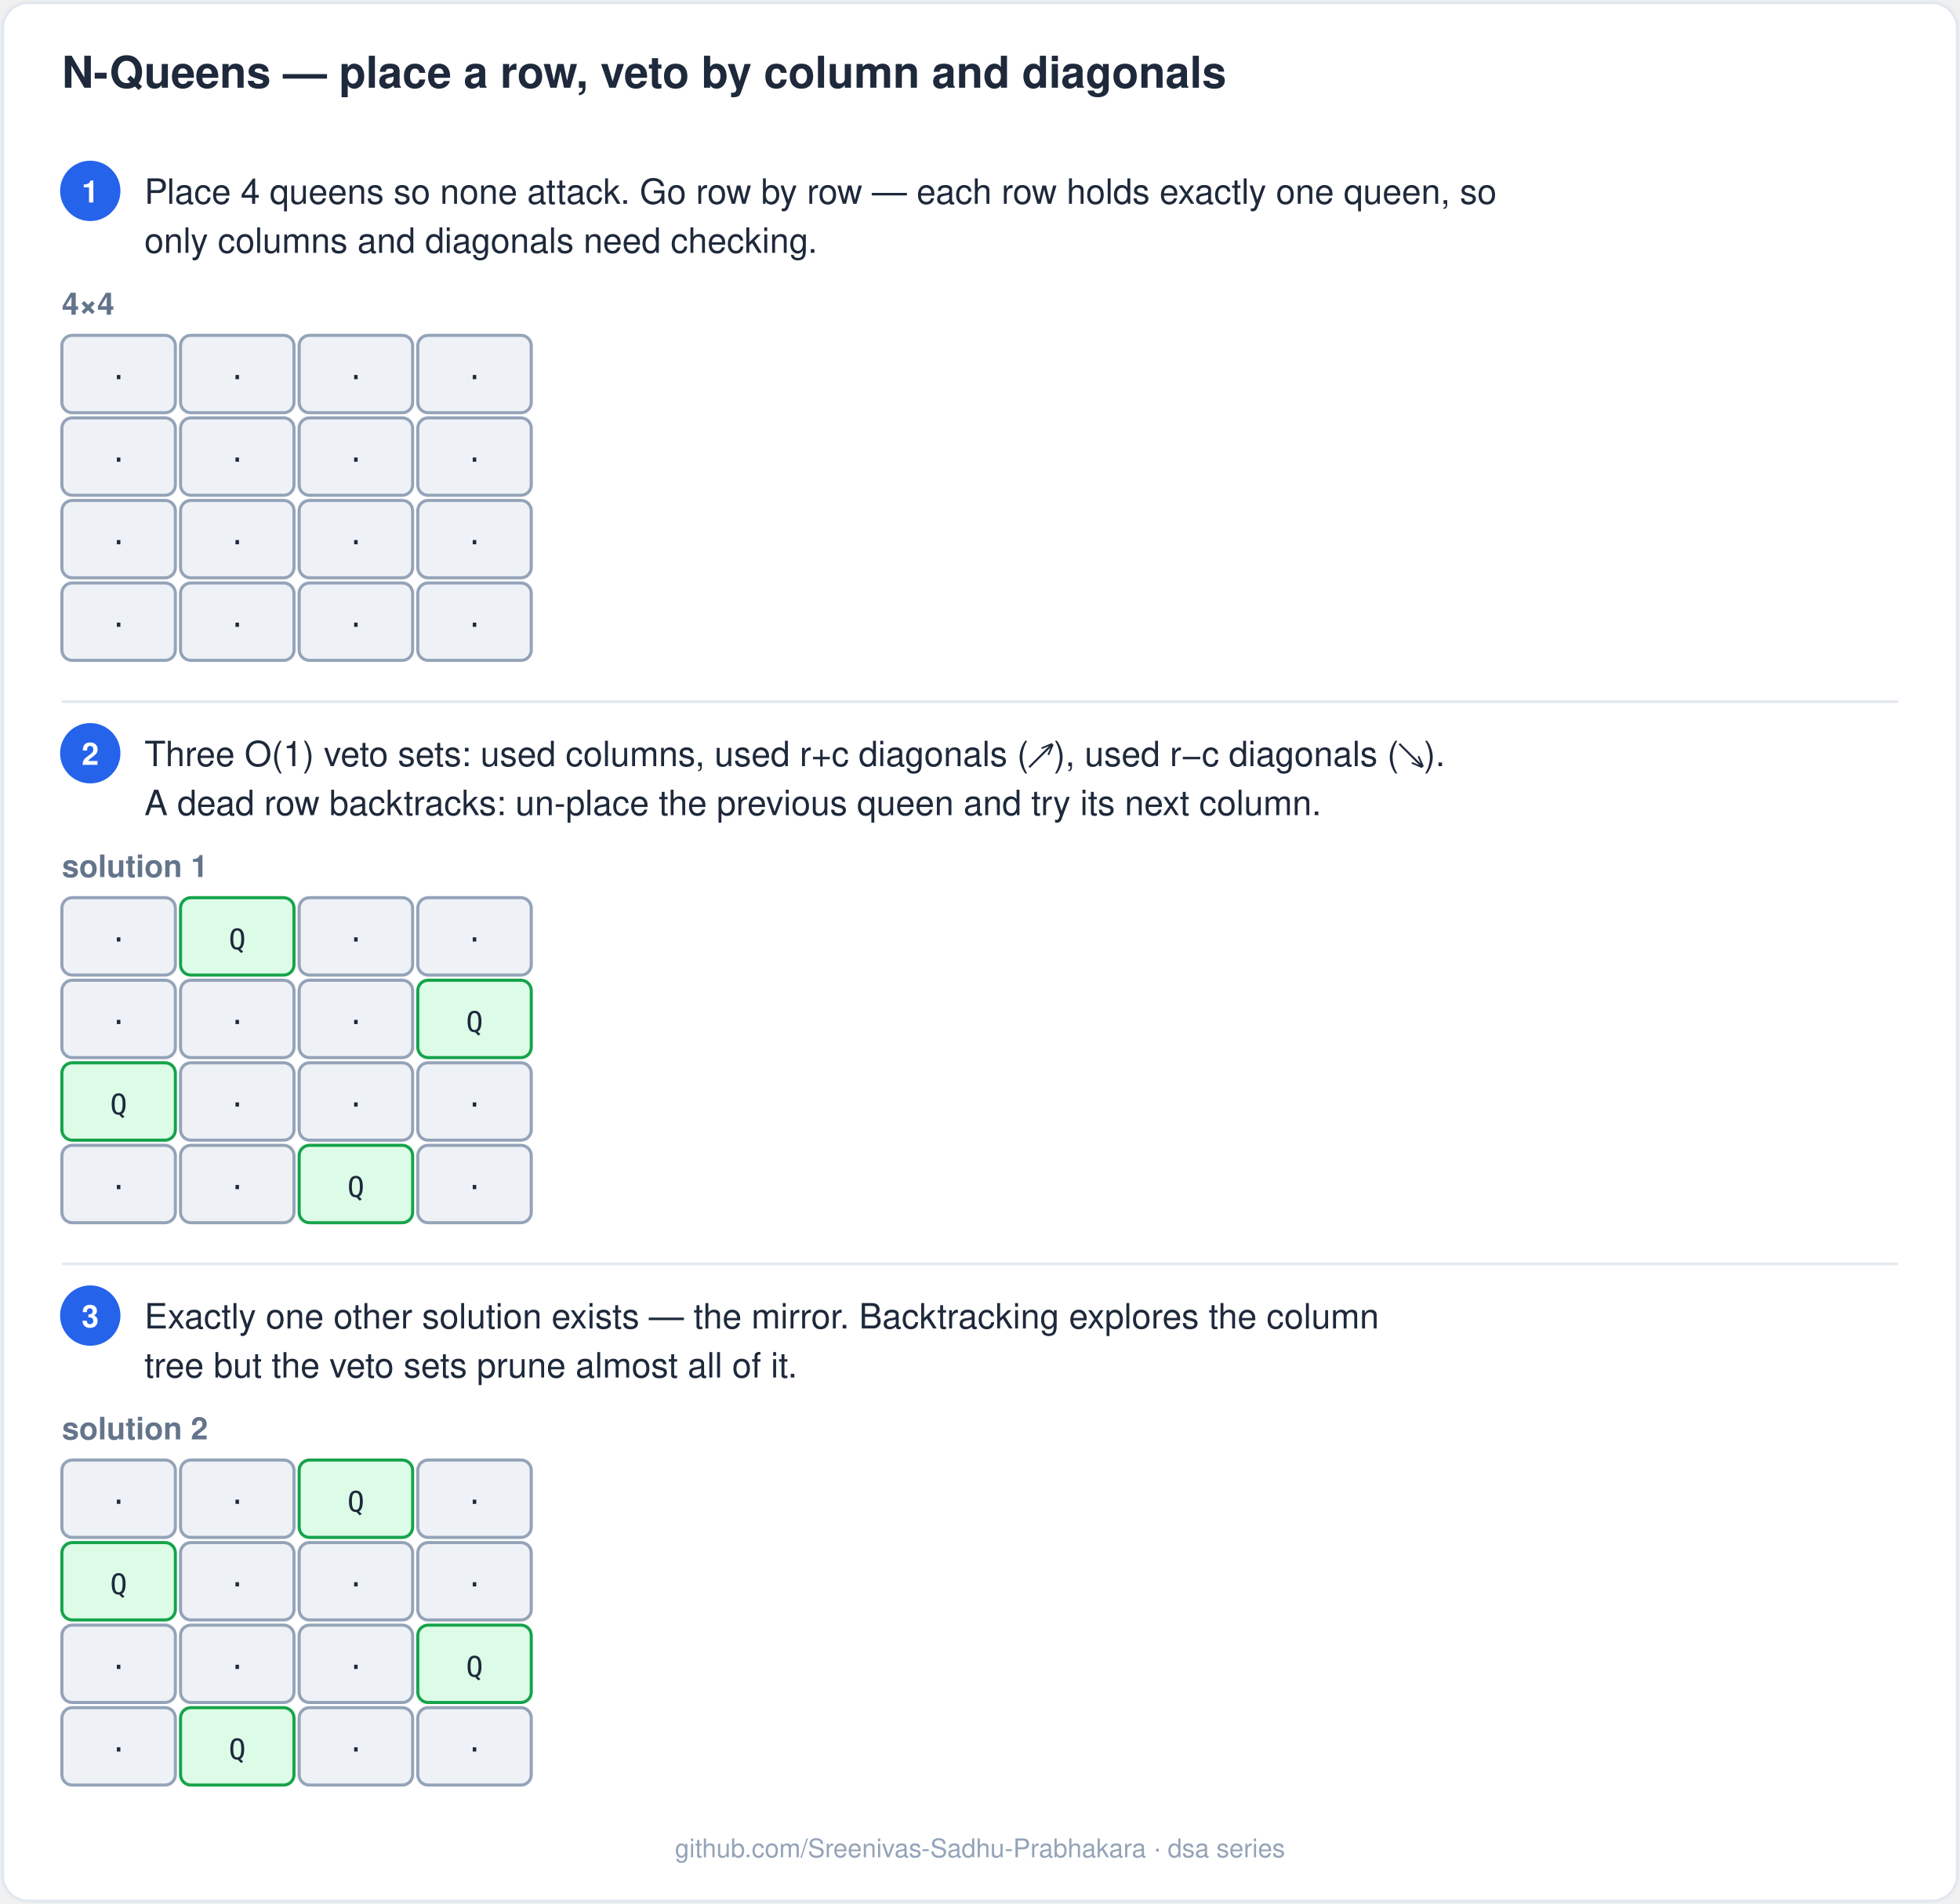
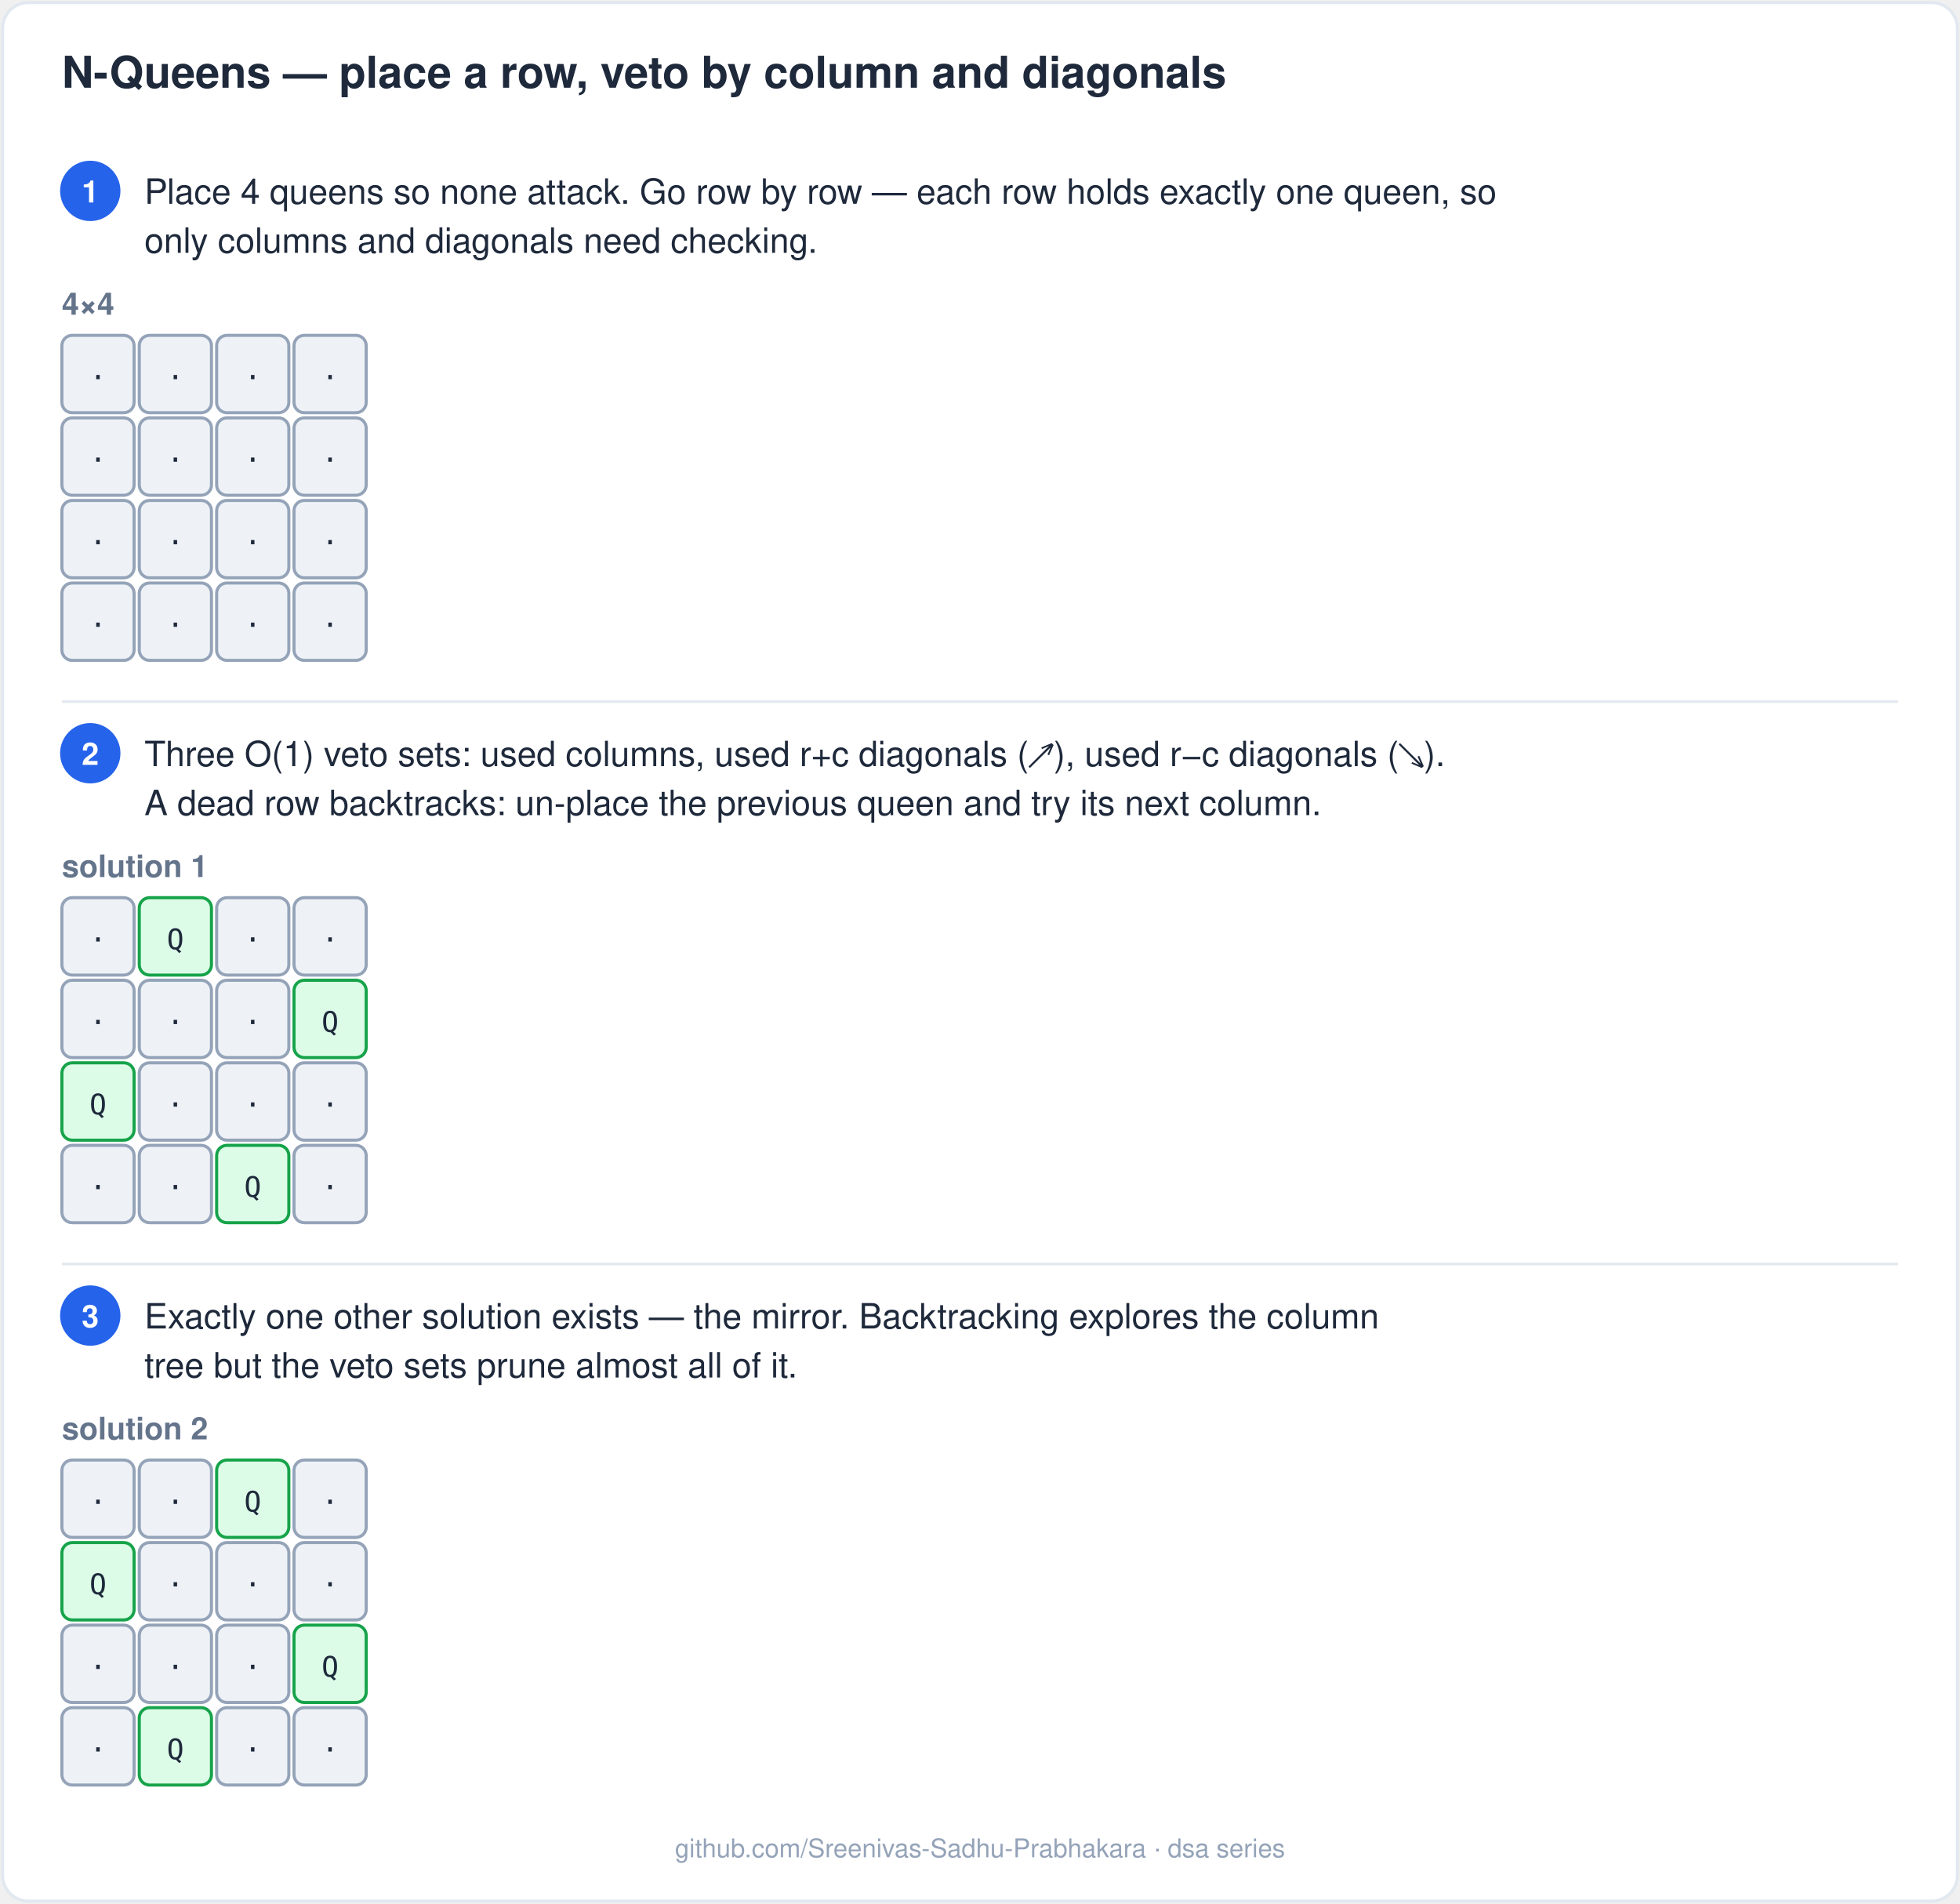
<svg xmlns="http://www.w3.org/2000/svg" width="760" height="738" viewBox="0 0 760 738" role="img" aria-label="Step-by-step visual walkthrough">
  <defs>
    <marker id="arr" markerWidth="8" markerHeight="8" refX="6" refY="3" orient="auto">
      <path d="M0,0 L7,3 L0,6 z" fill="context-stroke" />
    </marker>
  </defs>
  <rect x="1.0" y="1.0" width="758.0" height="736.0" rx="10" fill="#ffffff" stroke="#e2e8f0" stroke-width="1.2" />
  <text x="24.0" y="34.0" font-family="-apple-system,Segoe UI,Helvetica,Arial,sans-serif" font-size="17" fill="#1e293b" text-anchor="start" font-weight="600">N-Queens — place a row, veto by column and diagonals</text>
  <circle cx="35.0" cy="74.0" r="11" fill="#2563eb" stroke="#2563eb" stroke-width="1.4" />
  <text x="35.0" y="78.5" font-family="-apple-system,Segoe UI,Helvetica,Arial,sans-serif" font-size="12" fill="#ffffff" text-anchor="middle" font-weight="600">1</text>
  <text x="56.0" y="79.0" font-family="-apple-system,Segoe UI,Helvetica,Arial,sans-serif" font-size="13.5" fill="#1e293b" text-anchor="start">Place 4 queens so none attack. Go row by row — each row holds exactly one queen, so</text>
  <text x="56.0" y="98.0" font-family="-apple-system,Segoe UI,Helvetica,Arial,sans-serif" font-size="13.5" fill="#1e293b" text-anchor="start">only columns and diagonals need checking.</text>
  <text x="24.0" y="122.0" font-family="-apple-system,Segoe UI,Helvetica,Arial,sans-serif" font-size="12" fill="#64748b" text-anchor="start" font-weight="600">4×4</text>
-   <rect x="24.0" y="130.0" width="44.0" height="30.0" rx="4" fill="#eef2f7" stroke="#94a3b8" stroke-width="1.2" />
-   <text x="46.0" y="150.0" font-family="ui-monospace,Menlo,monospace" font-size="11" fill="#1e293b" text-anchor="middle">·</text>
-   <rect x="70.0" y="130.0" width="44.0" height="30.0" rx="4" fill="#eef2f7" stroke="#94a3b8" stroke-width="1.2" />
-   <text x="92.0" y="150.0" font-family="ui-monospace,Menlo,monospace" font-size="11" fill="#1e293b" text-anchor="middle">·</text>
-   <rect x="116.0" y="130.0" width="44.0" height="30.0" rx="4" fill="#eef2f7" stroke="#94a3b8" stroke-width="1.2" />
-   <text x="138.0" y="150.0" font-family="ui-monospace,Menlo,monospace" font-size="11" fill="#1e293b" text-anchor="middle">·</text>
-   <rect x="162.0" y="130.0" width="44.0" height="30.0" rx="4" fill="#eef2f7" stroke="#94a3b8" stroke-width="1.2" />
-   <text x="184.0" y="150.0" font-family="ui-monospace,Menlo,monospace" font-size="11" fill="#1e293b" text-anchor="middle">·</text>
-   <rect x="24.0" y="162.0" width="44.0" height="30.0" rx="4" fill="#eef2f7" stroke="#94a3b8" stroke-width="1.2" />
-   <text x="46.0" y="182.0" font-family="ui-monospace,Menlo,monospace" font-size="11" fill="#1e293b" text-anchor="middle">·</text>
-   <rect x="70.0" y="162.0" width="44.0" height="30.0" rx="4" fill="#eef2f7" stroke="#94a3b8" stroke-width="1.2" />
-   <text x="92.0" y="182.0" font-family="ui-monospace,Menlo,monospace" font-size="11" fill="#1e293b" text-anchor="middle">·</text>
-   <rect x="116.0" y="162.0" width="44.0" height="30.0" rx="4" fill="#eef2f7" stroke="#94a3b8" stroke-width="1.2" />
-   <text x="138.0" y="182.0" font-family="ui-monospace,Menlo,monospace" font-size="11" fill="#1e293b" text-anchor="middle">·</text>
-   <rect x="162.0" y="162.0" width="44.0" height="30.0" rx="4" fill="#eef2f7" stroke="#94a3b8" stroke-width="1.2" />
-   <text x="184.0" y="182.0" font-family="ui-monospace,Menlo,monospace" font-size="11" fill="#1e293b" text-anchor="middle">·</text>
-   <rect x="24.0" y="194.0" width="44.0" height="30.0" rx="4" fill="#eef2f7" stroke="#94a3b8" stroke-width="1.2" />
-   <text x="46.0" y="214.0" font-family="ui-monospace,Menlo,monospace" font-size="11" fill="#1e293b" text-anchor="middle">·</text>
-   <rect x="70.0" y="194.0" width="44.0" height="30.0" rx="4" fill="#eef2f7" stroke="#94a3b8" stroke-width="1.2" />
-   <text x="92.0" y="214.0" font-family="ui-monospace,Menlo,monospace" font-size="11" fill="#1e293b" text-anchor="middle">·</text>
-   <rect x="116.0" y="194.0" width="44.0" height="30.0" rx="4" fill="#eef2f7" stroke="#94a3b8" stroke-width="1.2" />
-   <text x="138.0" y="214.0" font-family="ui-monospace,Menlo,monospace" font-size="11" fill="#1e293b" text-anchor="middle">·</text>
-   <rect x="162.0" y="194.0" width="44.0" height="30.0" rx="4" fill="#eef2f7" stroke="#94a3b8" stroke-width="1.2" />
-   <text x="184.0" y="214.0" font-family="ui-monospace,Menlo,monospace" font-size="11" fill="#1e293b" text-anchor="middle">·</text>
-   <rect x="24.0" y="226.0" width="44.0" height="30.0" rx="4" fill="#eef2f7" stroke="#94a3b8" stroke-width="1.2" />
-   <text x="46.0" y="246.0" font-family="ui-monospace,Menlo,monospace" font-size="11" fill="#1e293b" text-anchor="middle">·</text>
-   <rect x="70.0" y="226.0" width="44.0" height="30.0" rx="4" fill="#eef2f7" stroke="#94a3b8" stroke-width="1.2" />
-   <text x="92.0" y="246.0" font-family="ui-monospace,Menlo,monospace" font-size="11" fill="#1e293b" text-anchor="middle">·</text>
-   <rect x="116.0" y="226.0" width="44.0" height="30.0" rx="4" fill="#eef2f7" stroke="#94a3b8" stroke-width="1.2" />
-   <text x="138.0" y="246.0" font-family="ui-monospace,Menlo,monospace" font-size="11" fill="#1e293b" text-anchor="middle">·</text>
-   <rect x="162.0" y="226.0" width="44.0" height="30.0" rx="4" fill="#eef2f7" stroke="#94a3b8" stroke-width="1.2" />
-   <text x="184.0" y="246.0" font-family="ui-monospace,Menlo,monospace" font-size="11" fill="#1e293b" text-anchor="middle">·</text>
+   <rect x="24.0" y="130.0" width="28.0" height="30.0" rx="4" fill="#eef2f7" stroke="#94a3b8" stroke-width="1.2" />
+   <text x="38.0" y="150.0" font-family="ui-monospace,Menlo,monospace" font-size="11" fill="#1e293b" text-anchor="middle">·</text>
+   <rect x="54.0" y="130.0" width="28.0" height="30.0" rx="4" fill="#eef2f7" stroke="#94a3b8" stroke-width="1.2" />
+   <text x="68.0" y="150.0" font-family="ui-monospace,Menlo,monospace" font-size="11" fill="#1e293b" text-anchor="middle">·</text>
+   <rect x="84.0" y="130.0" width="28.0" height="30.0" rx="4" fill="#eef2f7" stroke="#94a3b8" stroke-width="1.2" />
+   <text x="98.0" y="150.0" font-family="ui-monospace,Menlo,monospace" font-size="11" fill="#1e293b" text-anchor="middle">·</text>
+   <rect x="114.0" y="130.0" width="28.0" height="30.0" rx="4" fill="#eef2f7" stroke="#94a3b8" stroke-width="1.2" />
+   <text x="128.0" y="150.0" font-family="ui-monospace,Menlo,monospace" font-size="11" fill="#1e293b" text-anchor="middle">·</text>
+   <rect x="24.0" y="162.0" width="28.0" height="30.0" rx="4" fill="#eef2f7" stroke="#94a3b8" stroke-width="1.2" />
+   <text x="38.0" y="182.0" font-family="ui-monospace,Menlo,monospace" font-size="11" fill="#1e293b" text-anchor="middle">·</text>
+   <rect x="54.0" y="162.0" width="28.0" height="30.0" rx="4" fill="#eef2f7" stroke="#94a3b8" stroke-width="1.2" />
+   <text x="68.0" y="182.0" font-family="ui-monospace,Menlo,monospace" font-size="11" fill="#1e293b" text-anchor="middle">·</text>
+   <rect x="84.0" y="162.0" width="28.0" height="30.0" rx="4" fill="#eef2f7" stroke="#94a3b8" stroke-width="1.2" />
+   <text x="98.0" y="182.0" font-family="ui-monospace,Menlo,monospace" font-size="11" fill="#1e293b" text-anchor="middle">·</text>
+   <rect x="114.0" y="162.0" width="28.0" height="30.0" rx="4" fill="#eef2f7" stroke="#94a3b8" stroke-width="1.2" />
+   <text x="128.0" y="182.0" font-family="ui-monospace,Menlo,monospace" font-size="11" fill="#1e293b" text-anchor="middle">·</text>
+   <rect x="24.0" y="194.0" width="28.0" height="30.0" rx="4" fill="#eef2f7" stroke="#94a3b8" stroke-width="1.2" />
+   <text x="38.0" y="214.0" font-family="ui-monospace,Menlo,monospace" font-size="11" fill="#1e293b" text-anchor="middle">·</text>
+   <rect x="54.0" y="194.0" width="28.0" height="30.0" rx="4" fill="#eef2f7" stroke="#94a3b8" stroke-width="1.2" />
+   <text x="68.0" y="214.0" font-family="ui-monospace,Menlo,monospace" font-size="11" fill="#1e293b" text-anchor="middle">·</text>
+   <rect x="84.0" y="194.0" width="28.0" height="30.0" rx="4" fill="#eef2f7" stroke="#94a3b8" stroke-width="1.2" />
+   <text x="98.0" y="214.0" font-family="ui-monospace,Menlo,monospace" font-size="11" fill="#1e293b" text-anchor="middle">·</text>
+   <rect x="114.0" y="194.0" width="28.0" height="30.0" rx="4" fill="#eef2f7" stroke="#94a3b8" stroke-width="1.2" />
+   <text x="128.0" y="214.0" font-family="ui-monospace,Menlo,monospace" font-size="11" fill="#1e293b" text-anchor="middle">·</text>
+   <rect x="24.0" y="226.0" width="28.0" height="30.0" rx="4" fill="#eef2f7" stroke="#94a3b8" stroke-width="1.2" />
+   <text x="38.0" y="246.0" font-family="ui-monospace,Menlo,monospace" font-size="11" fill="#1e293b" text-anchor="middle">·</text>
+   <rect x="54.0" y="226.0" width="28.0" height="30.0" rx="4" fill="#eef2f7" stroke="#94a3b8" stroke-width="1.2" />
+   <text x="68.0" y="246.0" font-family="ui-monospace,Menlo,monospace" font-size="11" fill="#1e293b" text-anchor="middle">·</text>
+   <rect x="84.0" y="226.0" width="28.0" height="30.0" rx="4" fill="#eef2f7" stroke="#94a3b8" stroke-width="1.2" />
+   <text x="98.0" y="246.0" font-family="ui-monospace,Menlo,monospace" font-size="11" fill="#1e293b" text-anchor="middle">·</text>
+   <rect x="114.0" y="226.0" width="28.0" height="30.0" rx="4" fill="#eef2f7" stroke="#94a3b8" stroke-width="1.2" />
+   <text x="128.0" y="246.0" font-family="ui-monospace,Menlo,monospace" font-size="11" fill="#1e293b" text-anchor="middle">·</text>
  <line x1="24.0" y1="272.0" x2="736.0" y2="272.0" stroke="#e2e8f0" stroke-width="1" />
  <circle cx="35.0" cy="292.0" r="11" fill="#2563eb" stroke="#2563eb" stroke-width="1.4" />
  <text x="35.0" y="296.5" font-family="-apple-system,Segoe UI,Helvetica,Arial,sans-serif" font-size="12" fill="#ffffff" text-anchor="middle" font-weight="600">2</text>
  <text x="56.0" y="297.0" font-family="-apple-system,Segoe UI,Helvetica,Arial,sans-serif" font-size="13.5" fill="#1e293b" text-anchor="start">Three O(1) veto sets: used columns, used r+c diagonals (↗), used r−c diagonals (↘).</text>
  <text x="56.0" y="316.0" font-family="-apple-system,Segoe UI,Helvetica,Arial,sans-serif" font-size="13.5" fill="#1e293b" text-anchor="start">A dead row backtracks: un-place the previous queen and try its next column.</text>
  <text x="24.0" y="340.0" font-family="-apple-system,Segoe UI,Helvetica,Arial,sans-serif" font-size="12" fill="#64748b" text-anchor="start" font-weight="600">solution 1</text>
-   <rect x="24.0" y="348.0" width="44.0" height="30.0" rx="4" fill="#eef2f7" stroke="#94a3b8" stroke-width="1.2" />
-   <text x="46.0" y="368.0" font-family="ui-monospace,Menlo,monospace" font-size="11" fill="#1e293b" text-anchor="middle">·</text>
-   <rect x="70.0" y="348.0" width="44.0" height="30.0" rx="4" fill="#dcfce7" stroke="#16a34a" stroke-width="1.2" />
-   <text x="92.0" y="368.0" font-family="ui-monospace,Menlo,monospace" font-size="11" fill="#1e293b" text-anchor="middle">Q</text>
-   <rect x="116.0" y="348.0" width="44.0" height="30.0" rx="4" fill="#eef2f7" stroke="#94a3b8" stroke-width="1.2" />
-   <text x="138.0" y="368.0" font-family="ui-monospace,Menlo,monospace" font-size="11" fill="#1e293b" text-anchor="middle">·</text>
-   <rect x="162.0" y="348.0" width="44.0" height="30.0" rx="4" fill="#eef2f7" stroke="#94a3b8" stroke-width="1.2" />
-   <text x="184.0" y="368.0" font-family="ui-monospace,Menlo,monospace" font-size="11" fill="#1e293b" text-anchor="middle">·</text>
-   <rect x="24.0" y="380.0" width="44.0" height="30.0" rx="4" fill="#eef2f7" stroke="#94a3b8" stroke-width="1.2" />
-   <text x="46.0" y="400.0" font-family="ui-monospace,Menlo,monospace" font-size="11" fill="#1e293b" text-anchor="middle">·</text>
-   <rect x="70.0" y="380.0" width="44.0" height="30.0" rx="4" fill="#eef2f7" stroke="#94a3b8" stroke-width="1.2" />
-   <text x="92.0" y="400.0" font-family="ui-monospace,Menlo,monospace" font-size="11" fill="#1e293b" text-anchor="middle">·</text>
-   <rect x="116.0" y="380.0" width="44.0" height="30.0" rx="4" fill="#eef2f7" stroke="#94a3b8" stroke-width="1.2" />
-   <text x="138.0" y="400.0" font-family="ui-monospace,Menlo,monospace" font-size="11" fill="#1e293b" text-anchor="middle">·</text>
-   <rect x="162.0" y="380.0" width="44.0" height="30.0" rx="4" fill="#dcfce7" stroke="#16a34a" stroke-width="1.2" />
-   <text x="184.0" y="400.0" font-family="ui-monospace,Menlo,monospace" font-size="11" fill="#1e293b" text-anchor="middle">Q</text>
-   <rect x="24.0" y="412.0" width="44.0" height="30.0" rx="4" fill="#dcfce7" stroke="#16a34a" stroke-width="1.2" />
-   <text x="46.0" y="432.0" font-family="ui-monospace,Menlo,monospace" font-size="11" fill="#1e293b" text-anchor="middle">Q</text>
-   <rect x="70.0" y="412.0" width="44.0" height="30.0" rx="4" fill="#eef2f7" stroke="#94a3b8" stroke-width="1.2" />
-   <text x="92.0" y="432.0" font-family="ui-monospace,Menlo,monospace" font-size="11" fill="#1e293b" text-anchor="middle">·</text>
-   <rect x="116.0" y="412.0" width="44.0" height="30.0" rx="4" fill="#eef2f7" stroke="#94a3b8" stroke-width="1.2" />
-   <text x="138.0" y="432.0" font-family="ui-monospace,Menlo,monospace" font-size="11" fill="#1e293b" text-anchor="middle">·</text>
-   <rect x="162.0" y="412.0" width="44.0" height="30.0" rx="4" fill="#eef2f7" stroke="#94a3b8" stroke-width="1.2" />
-   <text x="184.0" y="432.0" font-family="ui-monospace,Menlo,monospace" font-size="11" fill="#1e293b" text-anchor="middle">·</text>
-   <rect x="24.0" y="444.0" width="44.0" height="30.0" rx="4" fill="#eef2f7" stroke="#94a3b8" stroke-width="1.2" />
-   <text x="46.0" y="464.0" font-family="ui-monospace,Menlo,monospace" font-size="11" fill="#1e293b" text-anchor="middle">·</text>
-   <rect x="70.0" y="444.0" width="44.0" height="30.0" rx="4" fill="#eef2f7" stroke="#94a3b8" stroke-width="1.2" />
-   <text x="92.0" y="464.0" font-family="ui-monospace,Menlo,monospace" font-size="11" fill="#1e293b" text-anchor="middle">·</text>
-   <rect x="116.0" y="444.0" width="44.0" height="30.0" rx="4" fill="#dcfce7" stroke="#16a34a" stroke-width="1.2" />
-   <text x="138.0" y="464.0" font-family="ui-monospace,Menlo,monospace" font-size="11" fill="#1e293b" text-anchor="middle">Q</text>
-   <rect x="162.0" y="444.0" width="44.0" height="30.0" rx="4" fill="#eef2f7" stroke="#94a3b8" stroke-width="1.2" />
-   <text x="184.0" y="464.0" font-family="ui-monospace,Menlo,monospace" font-size="11" fill="#1e293b" text-anchor="middle">·</text>
+   <rect x="24.0" y="348.0" width="28.0" height="30.0" rx="4" fill="#eef2f7" stroke="#94a3b8" stroke-width="1.2" />
+   <text x="38.0" y="368.0" font-family="ui-monospace,Menlo,monospace" font-size="11" fill="#1e293b" text-anchor="middle">·</text>
+   <rect x="54.0" y="348.0" width="28.0" height="30.0" rx="4" fill="#dcfce7" stroke="#16a34a" stroke-width="1.2" />
+   <text x="68.0" y="368.0" font-family="ui-monospace,Menlo,monospace" font-size="11" fill="#1e293b" text-anchor="middle">Q</text>
+   <rect x="84.0" y="348.0" width="28.0" height="30.0" rx="4" fill="#eef2f7" stroke="#94a3b8" stroke-width="1.2" />
+   <text x="98.0" y="368.0" font-family="ui-monospace,Menlo,monospace" font-size="11" fill="#1e293b" text-anchor="middle">·</text>
+   <rect x="114.0" y="348.0" width="28.0" height="30.0" rx="4" fill="#eef2f7" stroke="#94a3b8" stroke-width="1.2" />
+   <text x="128.0" y="368.0" font-family="ui-monospace,Menlo,monospace" font-size="11" fill="#1e293b" text-anchor="middle">·</text>
+   <rect x="24.0" y="380.0" width="28.0" height="30.0" rx="4" fill="#eef2f7" stroke="#94a3b8" stroke-width="1.2" />
+   <text x="38.0" y="400.0" font-family="ui-monospace,Menlo,monospace" font-size="11" fill="#1e293b" text-anchor="middle">·</text>
+   <rect x="54.0" y="380.0" width="28.0" height="30.0" rx="4" fill="#eef2f7" stroke="#94a3b8" stroke-width="1.2" />
+   <text x="68.0" y="400.0" font-family="ui-monospace,Menlo,monospace" font-size="11" fill="#1e293b" text-anchor="middle">·</text>
+   <rect x="84.0" y="380.0" width="28.0" height="30.0" rx="4" fill="#eef2f7" stroke="#94a3b8" stroke-width="1.2" />
+   <text x="98.0" y="400.0" font-family="ui-monospace,Menlo,monospace" font-size="11" fill="#1e293b" text-anchor="middle">·</text>
+   <rect x="114.0" y="380.0" width="28.0" height="30.0" rx="4" fill="#dcfce7" stroke="#16a34a" stroke-width="1.2" />
+   <text x="128.0" y="400.0" font-family="ui-monospace,Menlo,monospace" font-size="11" fill="#1e293b" text-anchor="middle">Q</text>
+   <rect x="24.0" y="412.0" width="28.0" height="30.0" rx="4" fill="#dcfce7" stroke="#16a34a" stroke-width="1.2" />
+   <text x="38.0" y="432.0" font-family="ui-monospace,Menlo,monospace" font-size="11" fill="#1e293b" text-anchor="middle">Q</text>
+   <rect x="54.0" y="412.0" width="28.0" height="30.0" rx="4" fill="#eef2f7" stroke="#94a3b8" stroke-width="1.2" />
+   <text x="68.0" y="432.0" font-family="ui-monospace,Menlo,monospace" font-size="11" fill="#1e293b" text-anchor="middle">·</text>
+   <rect x="84.0" y="412.0" width="28.0" height="30.0" rx="4" fill="#eef2f7" stroke="#94a3b8" stroke-width="1.2" />
+   <text x="98.0" y="432.0" font-family="ui-monospace,Menlo,monospace" font-size="11" fill="#1e293b" text-anchor="middle">·</text>
+   <rect x="114.0" y="412.0" width="28.0" height="30.0" rx="4" fill="#eef2f7" stroke="#94a3b8" stroke-width="1.2" />
+   <text x="128.0" y="432.0" font-family="ui-monospace,Menlo,monospace" font-size="11" fill="#1e293b" text-anchor="middle">·</text>
+   <rect x="24.0" y="444.0" width="28.0" height="30.0" rx="4" fill="#eef2f7" stroke="#94a3b8" stroke-width="1.2" />
+   <text x="38.0" y="464.0" font-family="ui-monospace,Menlo,monospace" font-size="11" fill="#1e293b" text-anchor="middle">·</text>
+   <rect x="54.0" y="444.0" width="28.0" height="30.0" rx="4" fill="#eef2f7" stroke="#94a3b8" stroke-width="1.2" />
+   <text x="68.0" y="464.0" font-family="ui-monospace,Menlo,monospace" font-size="11" fill="#1e293b" text-anchor="middle">·</text>
+   <rect x="84.0" y="444.0" width="28.0" height="30.0" rx="4" fill="#dcfce7" stroke="#16a34a" stroke-width="1.2" />
+   <text x="98.0" y="464.0" font-family="ui-monospace,Menlo,monospace" font-size="11" fill="#1e293b" text-anchor="middle">Q</text>
+   <rect x="114.0" y="444.0" width="28.0" height="30.0" rx="4" fill="#eef2f7" stroke="#94a3b8" stroke-width="1.2" />
+   <text x="128.0" y="464.0" font-family="ui-monospace,Menlo,monospace" font-size="11" fill="#1e293b" text-anchor="middle">·</text>
  <line x1="24.0" y1="490.0" x2="736.0" y2="490.0" stroke="#e2e8f0" stroke-width="1" />
  <circle cx="35.0" cy="510.0" r="11" fill="#2563eb" stroke="#2563eb" stroke-width="1.4" />
  <text x="35.0" y="514.5" font-family="-apple-system,Segoe UI,Helvetica,Arial,sans-serif" font-size="12" fill="#ffffff" text-anchor="middle" font-weight="600">3</text>
  <text x="56.0" y="515.0" font-family="-apple-system,Segoe UI,Helvetica,Arial,sans-serif" font-size="13.5" fill="#1e293b" text-anchor="start">Exactly one other solution exists — the mirror. Backtracking explores the column</text>
  <text x="56.0" y="534.0" font-family="-apple-system,Segoe UI,Helvetica,Arial,sans-serif" font-size="13.5" fill="#1e293b" text-anchor="start">tree but the veto sets prune almost all of it.</text>
  <text x="24.0" y="558.0" font-family="-apple-system,Segoe UI,Helvetica,Arial,sans-serif" font-size="12" fill="#64748b" text-anchor="start" font-weight="600">solution 2</text>
-   <rect x="24.0" y="566.0" width="44.0" height="30.0" rx="4" fill="#eef2f7" stroke="#94a3b8" stroke-width="1.2" />
-   <text x="46.0" y="586.0" font-family="ui-monospace,Menlo,monospace" font-size="11" fill="#1e293b" text-anchor="middle">·</text>
-   <rect x="70.0" y="566.0" width="44.0" height="30.0" rx="4" fill="#eef2f7" stroke="#94a3b8" stroke-width="1.2" />
-   <text x="92.0" y="586.0" font-family="ui-monospace,Menlo,monospace" font-size="11" fill="#1e293b" text-anchor="middle">·</text>
-   <rect x="116.0" y="566.0" width="44.0" height="30.0" rx="4" fill="#dcfce7" stroke="#16a34a" stroke-width="1.2" />
-   <text x="138.0" y="586.0" font-family="ui-monospace,Menlo,monospace" font-size="11" fill="#1e293b" text-anchor="middle">Q</text>
-   <rect x="162.0" y="566.0" width="44.0" height="30.0" rx="4" fill="#eef2f7" stroke="#94a3b8" stroke-width="1.2" />
-   <text x="184.0" y="586.0" font-family="ui-monospace,Menlo,monospace" font-size="11" fill="#1e293b" text-anchor="middle">·</text>
-   <rect x="24.0" y="598.0" width="44.0" height="30.0" rx="4" fill="#dcfce7" stroke="#16a34a" stroke-width="1.2" />
-   <text x="46.0" y="618.0" font-family="ui-monospace,Menlo,monospace" font-size="11" fill="#1e293b" text-anchor="middle">Q</text>
-   <rect x="70.0" y="598.0" width="44.0" height="30.0" rx="4" fill="#eef2f7" stroke="#94a3b8" stroke-width="1.2" />
-   <text x="92.0" y="618.0" font-family="ui-monospace,Menlo,monospace" font-size="11" fill="#1e293b" text-anchor="middle">·</text>
-   <rect x="116.0" y="598.0" width="44.0" height="30.0" rx="4" fill="#eef2f7" stroke="#94a3b8" stroke-width="1.2" />
-   <text x="138.0" y="618.0" font-family="ui-monospace,Menlo,monospace" font-size="11" fill="#1e293b" text-anchor="middle">·</text>
-   <rect x="162.0" y="598.0" width="44.0" height="30.0" rx="4" fill="#eef2f7" stroke="#94a3b8" stroke-width="1.2" />
-   <text x="184.0" y="618.0" font-family="ui-monospace,Menlo,monospace" font-size="11" fill="#1e293b" text-anchor="middle">·</text>
-   <rect x="24.0" y="630.0" width="44.0" height="30.0" rx="4" fill="#eef2f7" stroke="#94a3b8" stroke-width="1.2" />
-   <text x="46.0" y="650.0" font-family="ui-monospace,Menlo,monospace" font-size="11" fill="#1e293b" text-anchor="middle">·</text>
-   <rect x="70.0" y="630.0" width="44.0" height="30.0" rx="4" fill="#eef2f7" stroke="#94a3b8" stroke-width="1.2" />
-   <text x="92.0" y="650.0" font-family="ui-monospace,Menlo,monospace" font-size="11" fill="#1e293b" text-anchor="middle">·</text>
-   <rect x="116.0" y="630.0" width="44.0" height="30.0" rx="4" fill="#eef2f7" stroke="#94a3b8" stroke-width="1.2" />
-   <text x="138.0" y="650.0" font-family="ui-monospace,Menlo,monospace" font-size="11" fill="#1e293b" text-anchor="middle">·</text>
-   <rect x="162.0" y="630.0" width="44.0" height="30.0" rx="4" fill="#dcfce7" stroke="#16a34a" stroke-width="1.2" />
-   <text x="184.0" y="650.0" font-family="ui-monospace,Menlo,monospace" font-size="11" fill="#1e293b" text-anchor="middle">Q</text>
-   <rect x="24.0" y="662.0" width="44.0" height="30.0" rx="4" fill="#eef2f7" stroke="#94a3b8" stroke-width="1.2" />
-   <text x="46.0" y="682.0" font-family="ui-monospace,Menlo,monospace" font-size="11" fill="#1e293b" text-anchor="middle">·</text>
-   <rect x="70.0" y="662.0" width="44.0" height="30.0" rx="4" fill="#dcfce7" stroke="#16a34a" stroke-width="1.2" />
-   <text x="92.0" y="682.0" font-family="ui-monospace,Menlo,monospace" font-size="11" fill="#1e293b" text-anchor="middle">Q</text>
-   <rect x="116.0" y="662.0" width="44.0" height="30.0" rx="4" fill="#eef2f7" stroke="#94a3b8" stroke-width="1.2" />
-   <text x="138.0" y="682.0" font-family="ui-monospace,Menlo,monospace" font-size="11" fill="#1e293b" text-anchor="middle">·</text>
-   <rect x="162.0" y="662.0" width="44.0" height="30.0" rx="4" fill="#eef2f7" stroke="#94a3b8" stroke-width="1.2" />
-   <text x="184.0" y="682.0" font-family="ui-monospace,Menlo,monospace" font-size="11" fill="#1e293b" text-anchor="middle">·</text>
+   <rect x="24.0" y="566.0" width="28.0" height="30.0" rx="4" fill="#eef2f7" stroke="#94a3b8" stroke-width="1.2" />
+   <text x="38.0" y="586.0" font-family="ui-monospace,Menlo,monospace" font-size="11" fill="#1e293b" text-anchor="middle">·</text>
+   <rect x="54.0" y="566.0" width="28.0" height="30.0" rx="4" fill="#eef2f7" stroke="#94a3b8" stroke-width="1.2" />
+   <text x="68.0" y="586.0" font-family="ui-monospace,Menlo,monospace" font-size="11" fill="#1e293b" text-anchor="middle">·</text>
+   <rect x="84.0" y="566.0" width="28.0" height="30.0" rx="4" fill="#dcfce7" stroke="#16a34a" stroke-width="1.2" />
+   <text x="98.0" y="586.0" font-family="ui-monospace,Menlo,monospace" font-size="11" fill="#1e293b" text-anchor="middle">Q</text>
+   <rect x="114.0" y="566.0" width="28.0" height="30.0" rx="4" fill="#eef2f7" stroke="#94a3b8" stroke-width="1.2" />
+   <text x="128.0" y="586.0" font-family="ui-monospace,Menlo,monospace" font-size="11" fill="#1e293b" text-anchor="middle">·</text>
+   <rect x="24.0" y="598.0" width="28.0" height="30.0" rx="4" fill="#dcfce7" stroke="#16a34a" stroke-width="1.2" />
+   <text x="38.0" y="618.0" font-family="ui-monospace,Menlo,monospace" font-size="11" fill="#1e293b" text-anchor="middle">Q</text>
+   <rect x="54.0" y="598.0" width="28.0" height="30.0" rx="4" fill="#eef2f7" stroke="#94a3b8" stroke-width="1.2" />
+   <text x="68.0" y="618.0" font-family="ui-monospace,Menlo,monospace" font-size="11" fill="#1e293b" text-anchor="middle">·</text>
+   <rect x="84.0" y="598.0" width="28.0" height="30.0" rx="4" fill="#eef2f7" stroke="#94a3b8" stroke-width="1.2" />
+   <text x="98.0" y="618.0" font-family="ui-monospace,Menlo,monospace" font-size="11" fill="#1e293b" text-anchor="middle">·</text>
+   <rect x="114.0" y="598.0" width="28.0" height="30.0" rx="4" fill="#eef2f7" stroke="#94a3b8" stroke-width="1.2" />
+   <text x="128.0" y="618.0" font-family="ui-monospace,Menlo,monospace" font-size="11" fill="#1e293b" text-anchor="middle">·</text>
+   <rect x="24.0" y="630.0" width="28.0" height="30.0" rx="4" fill="#eef2f7" stroke="#94a3b8" stroke-width="1.2" />
+   <text x="38.0" y="650.0" font-family="ui-monospace,Menlo,monospace" font-size="11" fill="#1e293b" text-anchor="middle">·</text>
+   <rect x="54.0" y="630.0" width="28.0" height="30.0" rx="4" fill="#eef2f7" stroke="#94a3b8" stroke-width="1.2" />
+   <text x="68.0" y="650.0" font-family="ui-monospace,Menlo,monospace" font-size="11" fill="#1e293b" text-anchor="middle">·</text>
+   <rect x="84.0" y="630.0" width="28.0" height="30.0" rx="4" fill="#eef2f7" stroke="#94a3b8" stroke-width="1.2" />
+   <text x="98.0" y="650.0" font-family="ui-monospace,Menlo,monospace" font-size="11" fill="#1e293b" text-anchor="middle">·</text>
+   <rect x="114.0" y="630.0" width="28.0" height="30.0" rx="4" fill="#dcfce7" stroke="#16a34a" stroke-width="1.2" />
+   <text x="128.0" y="650.0" font-family="ui-monospace,Menlo,monospace" font-size="11" fill="#1e293b" text-anchor="middle">Q</text>
+   <rect x="24.0" y="662.0" width="28.0" height="30.0" rx="4" fill="#eef2f7" stroke="#94a3b8" stroke-width="1.2" />
+   <text x="38.0" y="682.0" font-family="ui-monospace,Menlo,monospace" font-size="11" fill="#1e293b" text-anchor="middle">·</text>
+   <rect x="54.0" y="662.0" width="28.0" height="30.0" rx="4" fill="#dcfce7" stroke="#16a34a" stroke-width="1.2" />
+   <text x="68.0" y="682.0" font-family="ui-monospace,Menlo,monospace" font-size="11" fill="#1e293b" text-anchor="middle">Q</text>
+   <rect x="84.0" y="662.0" width="28.0" height="30.0" rx="4" fill="#eef2f7" stroke="#94a3b8" stroke-width="1.2" />
+   <text x="98.0" y="682.0" font-family="ui-monospace,Menlo,monospace" font-size="11" fill="#1e293b" text-anchor="middle">·</text>
+   <rect x="114.0" y="662.0" width="28.0" height="30.0" rx="4" fill="#eef2f7" stroke="#94a3b8" stroke-width="1.2" />
+   <text x="128.0" y="682.0" font-family="ui-monospace,Menlo,monospace" font-size="11" fill="#1e293b" text-anchor="middle">·</text>
  <text x="380.0" y="720.0" font-family="-apple-system,Segoe UI,Helvetica,Arial,sans-serif" font-size="10" fill="#94a3b8" text-anchor="middle">github.com/Sreenivas-Sadhu-Prabhakara · dsa series</text>
</svg>
